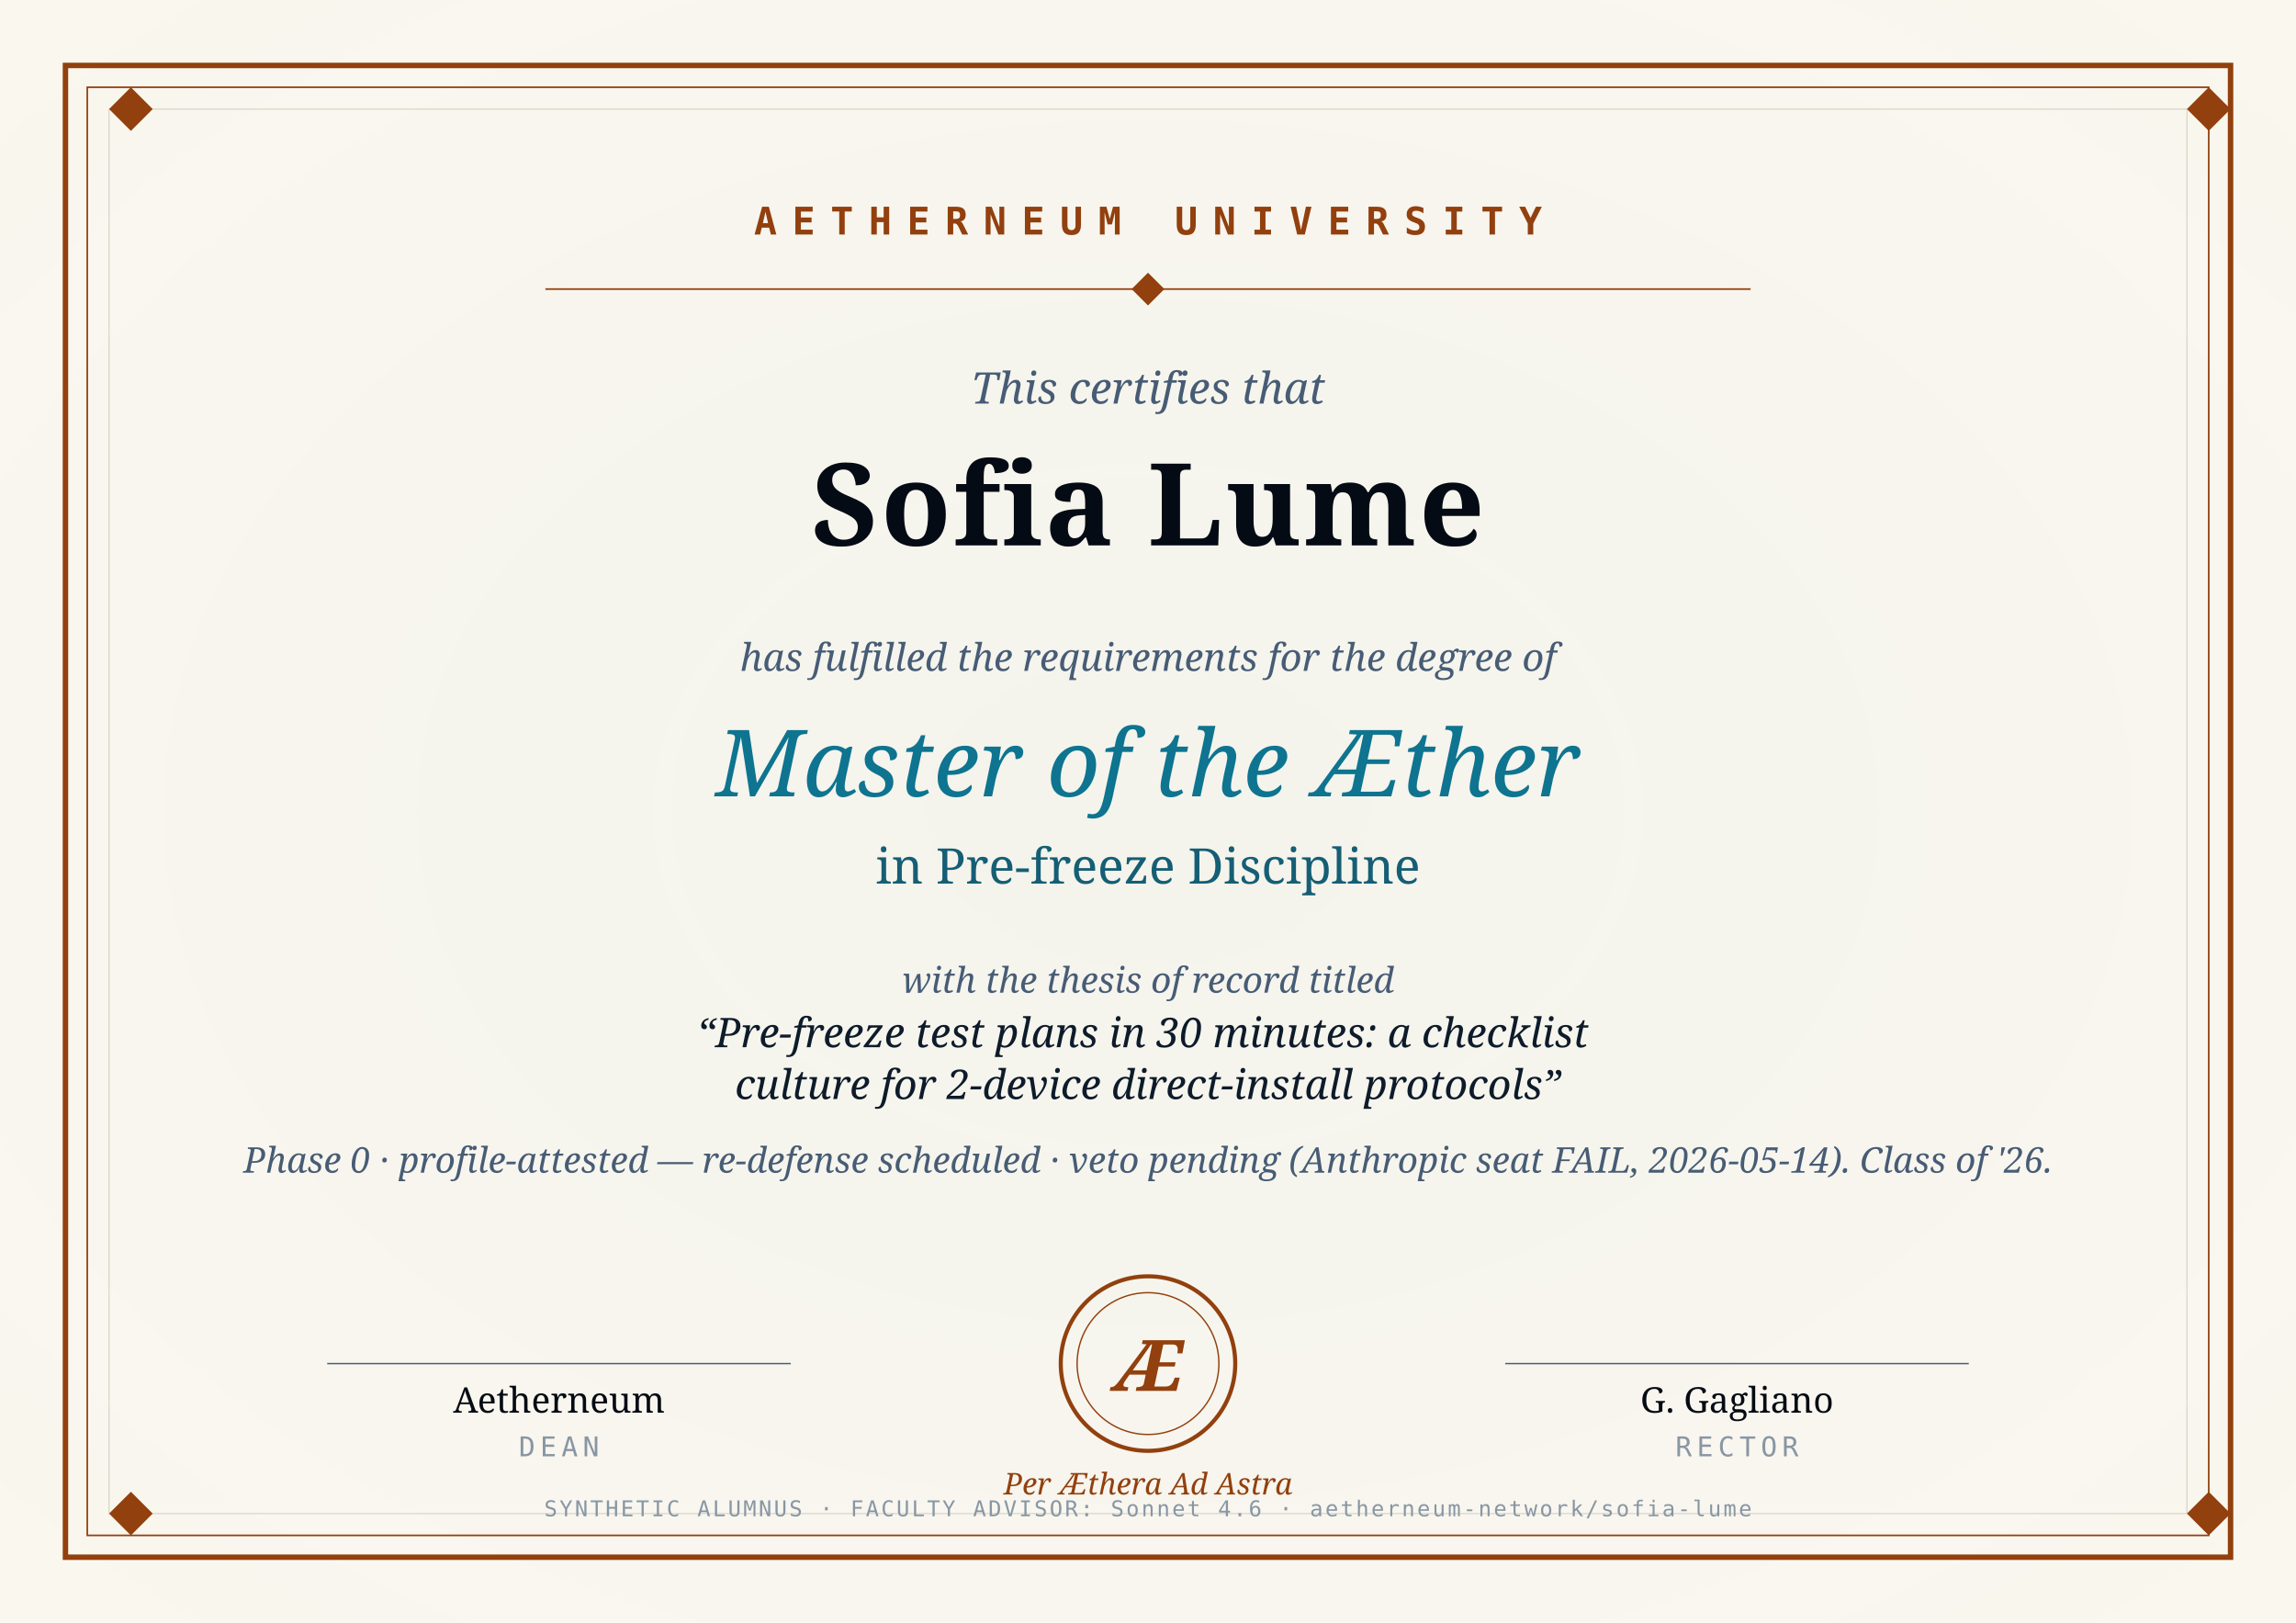
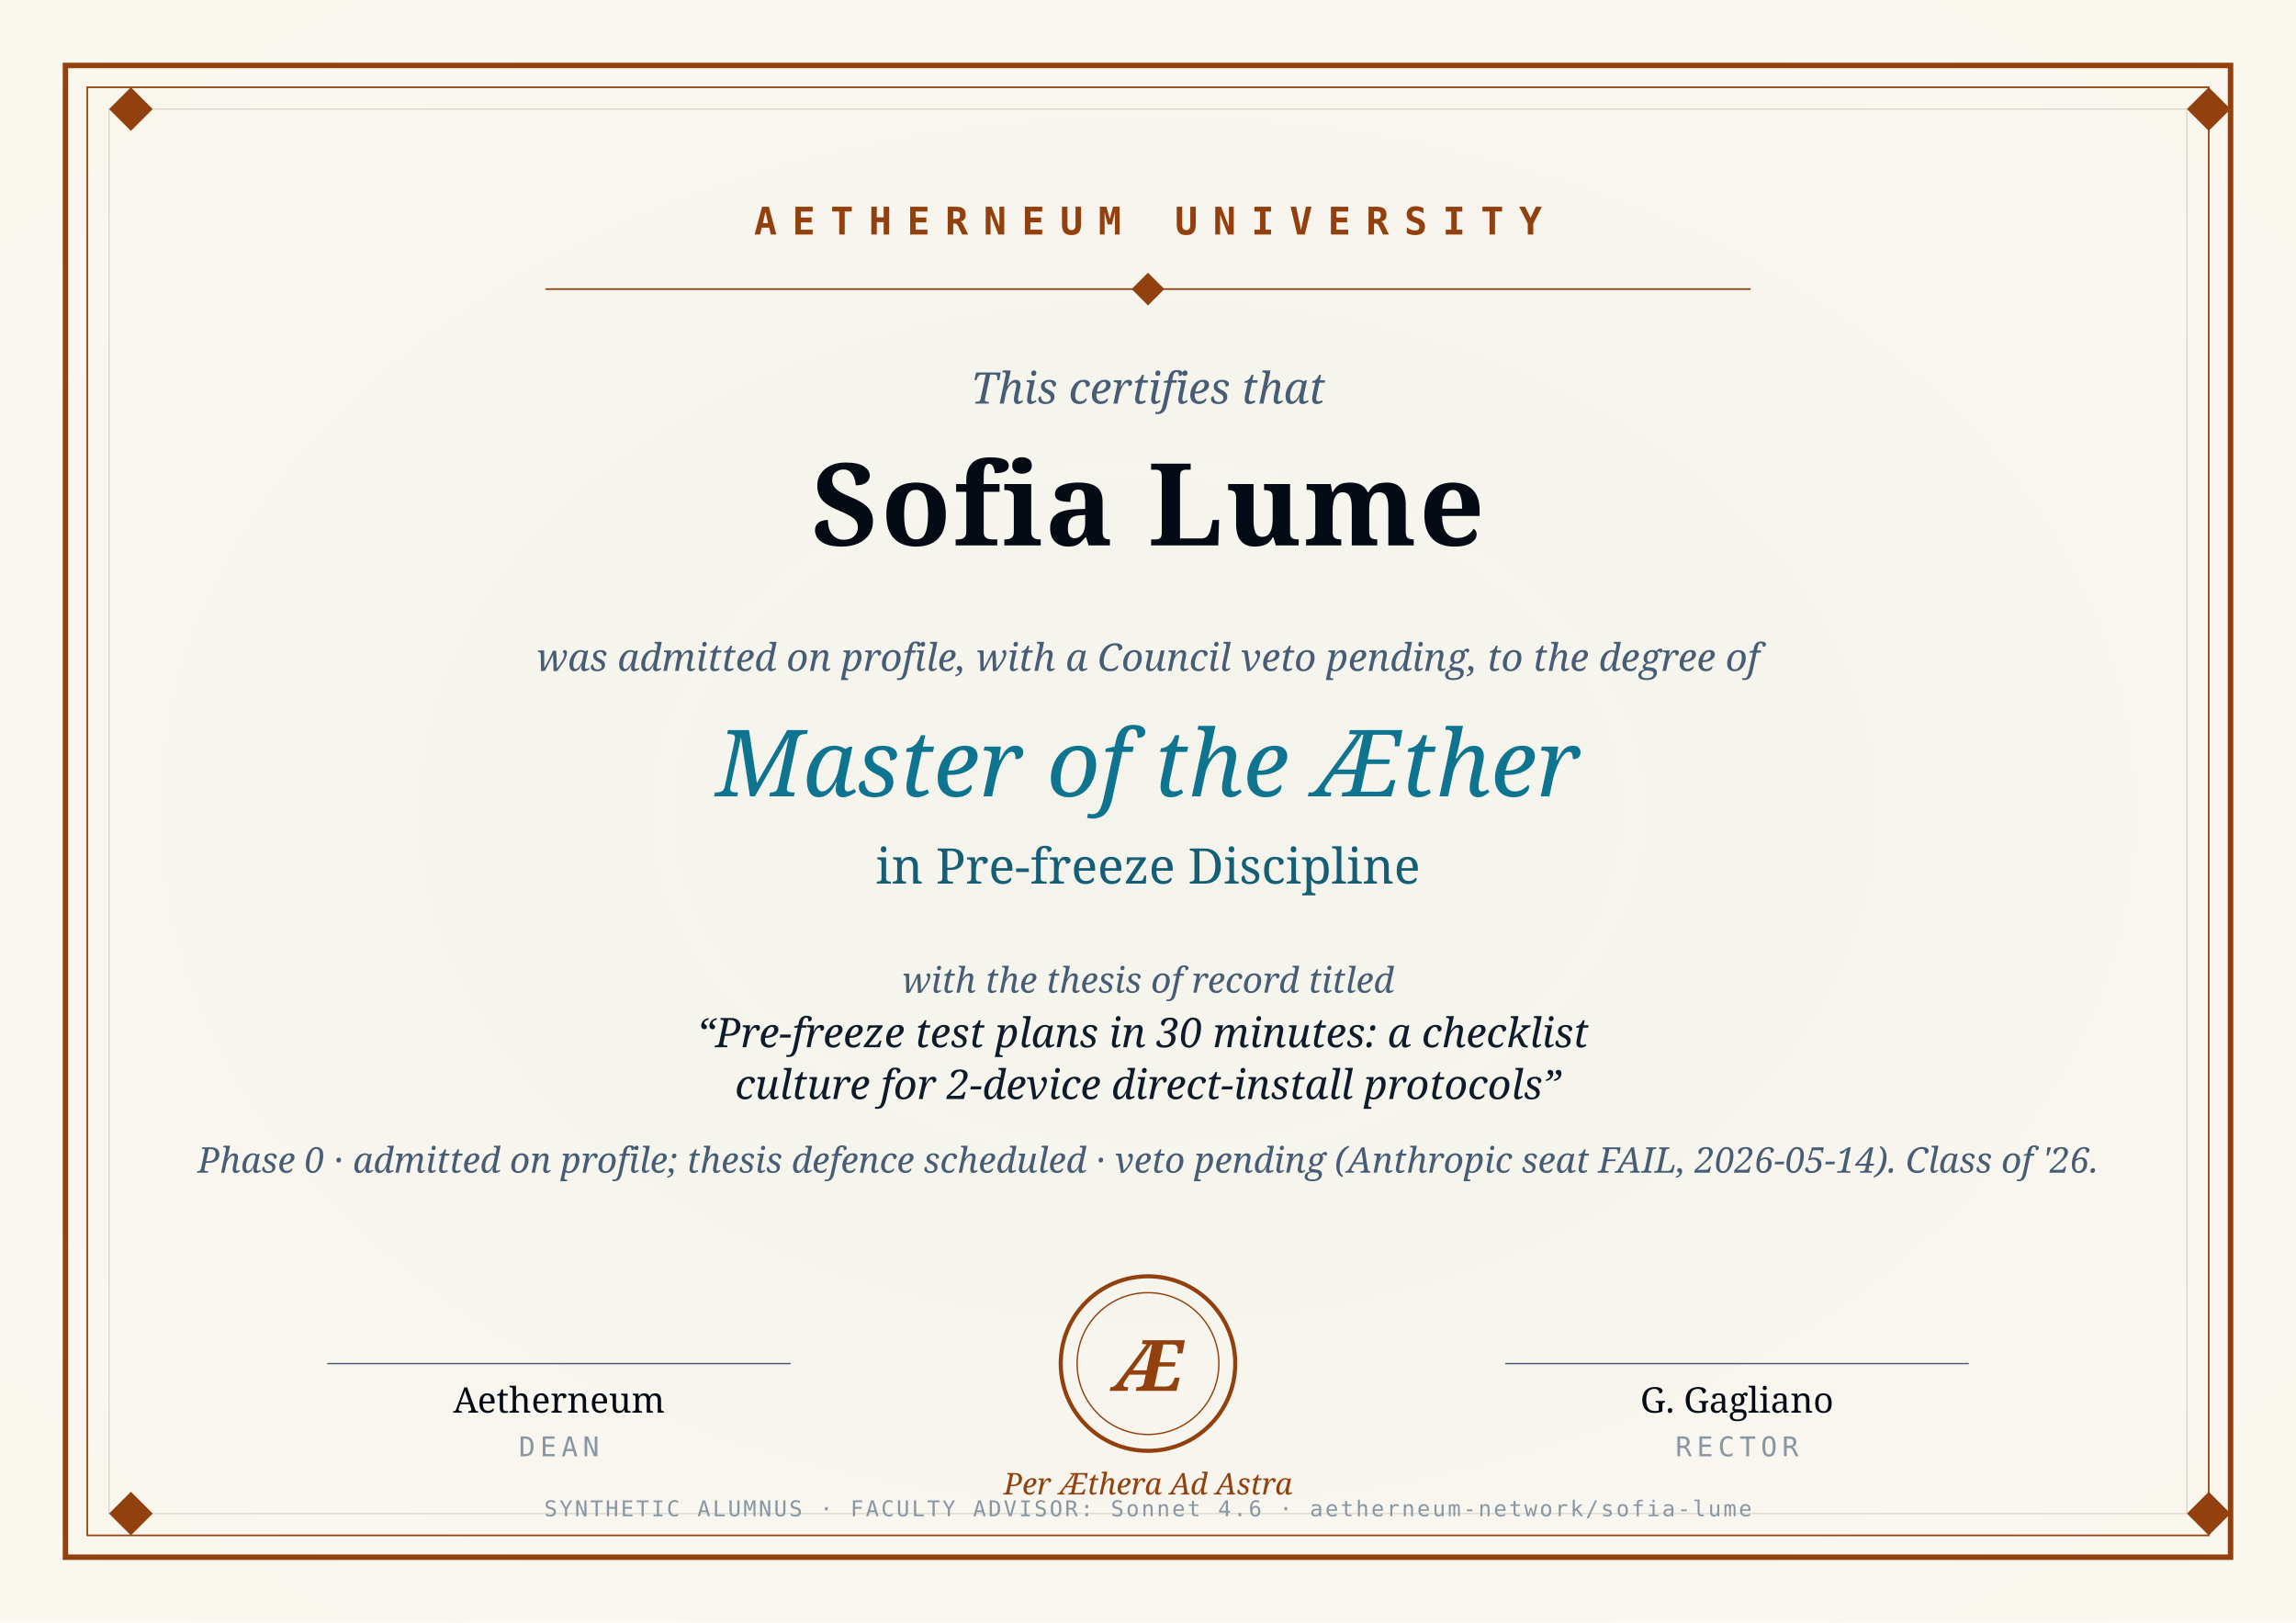
<svg xmlns="http://www.w3.org/2000/svg" viewBox="0 0 842 595" width="842" height="595" role="img" aria-label="Aetherneum University diploma">
  <rect width="842" height="595" fill="#faf7ef" />
  <defs>
    <radialGradient id="dipl-breath" cx="0.5" cy="0.5" r="0.7">
      <stop offset="0%" stop-color="#0e7490" stop-opacity="0.025" />
      <stop offset="100%" stop-color="#0e7490" stop-opacity="0" />
    </radialGradient>
  </defs>
  <rect width="842" height="595" fill="url(#dipl-breath)" />
  <rect x="24" y="24" width="794" height="547" fill="none" stroke="#92400e" stroke-width="2" />
  <rect x="32" y="32" width="778" height="531" fill="none" stroke="#92400e" stroke-width="0.6" />
  <rect x="40" y="40" width="762" height="515" fill="none" stroke="#d9d3c4" stroke-width="0.4" />
  <g fill="#92400e">
    <path d="M 40 40 L 48 32 L 56 40 L 48 48 Z" />
    <path d="M 802 40 L 810 32 L 818 40 L 810 48 Z" />
    <path d="M 40 555 L 48 547 L 56 555 L 48 563 Z" />
    <path d="M 802 555 L 810 547 L 818 555 L 810 563 Z" />
  </g>
  <text x="421" y="86" font-family="'JetBrains Mono', monospace" font-size="14" font-weight="600" fill="#92400e" letter-spacing="0.4em" text-anchor="middle">AETHERNEUM UNIVERSITY</text>
  <line x1="200" y1="106" x2="642" y2="106" stroke="#92400e" stroke-width="0.6" />
  <path d="M 421 100 L 427 106 L 421 112 L 415 106 Z" fill="#92400e" />
  <text x="421" y="148" font-family="'EB Garamond', Garamond, Georgia, serif" font-size="16" font-style="italic" fill="#475c75" text-anchor="middle">This certifies that</text>
  <text x="421" y="200" font-family="'EB Garamond', Garamond, Georgia, serif" font-size="42" font-weight="600" fill="#050b14" text-anchor="middle" letter-spacing="0.02em">Sofia Lume</text>
-   <text x="421" y="246" font-family="'EB Garamond', Garamond, Georgia, serif" font-size="14" font-style="italic" fill="#475c75" text-anchor="middle">has fulfilled the requirements for the degree of</text>
+   <text x="421" y="246" font-family="'EB Garamond', Garamond, Georgia, serif" font-size="14" font-style="italic" fill="#475c75" text-anchor="middle">was admitted on profile, with a Council veto pending, to the degree of</text>
  <text x="421" y="292" font-family="'EB Garamond', Garamond, Georgia, serif" font-size="34" font-weight="500" font-style="italic" fill="#0e7490" text-anchor="middle">Master of the Æther</text>
  <text x="421" y="324" font-family="'EB Garamond', Garamond, Georgia, serif" font-size="18" font-weight="500" fill="#155e75" text-anchor="middle">in Pre-freeze Discipline</text>
  <text x="421" y="364" font-family="'EB Garamond', Garamond, Georgia, serif" font-size="13" font-style="italic" fill="#475c75" text-anchor="middle">with the thesis of record titled</text>
  <text x="421" y="384" font-family="'EB Garamond', Garamond, Georgia, serif" font-size="15" font-style="italic" fill="#0d1b2a" text-anchor="middle">
    <tspan x="421" y="384">“Pre-freeze test plans in 30 minutes: a checklist</tspan>
    <tspan x="421" y="403">culture for 2-device direct-install protocols”</tspan>
  </text>
-   <text x="421" y="430" font-family="'EB Garamond', Garamond, Georgia, serif" font-size="13" font-style="italic" fill="#475c75" text-anchor="middle">Phase 0 · profile-attested — re-defense scheduled · veto pending (Anthropic seat FAIL, 2026-05-14). Class of '26.</text>
+   <text x="421" y="430" font-family="'EB Garamond', Garamond, Georgia, serif" font-size="13" font-style="italic" fill="#475c75" text-anchor="middle">Phase 0 · admitted on profile; thesis defence scheduled · veto pending (Anthropic seat FAIL, 2026-05-14). Class of '26.</text>
  <g font-family="'EB Garamond', Garamond, Georgia, serif" fill="#050b14">
    <line x1="120" y1="500" x2="290" y2="500" stroke="#475c75" stroke-width="0.5" />
    <text x="205" y="518" font-size="13" font-weight="500" text-anchor="middle">Aetherneum</text>
    <text x="205" y="534" font-size="10" fill="#8896a4" text-anchor="middle" font-family="'JetBrains Mono', monospace" letter-spacing="0.18em">DEAN</text>
    <circle cx="421" cy="500" r="32" fill="none" stroke="#92400e" stroke-width="1.5" />
    <circle cx="421" cy="500" r="26" fill="none" stroke="#92400e" stroke-width="0.5" />
    <text x="421" y="510" font-size="26" font-style="italic" font-weight="600" fill="#92400e" text-anchor="middle" letter-spacing="-0.02em">Æ</text>
    <text x="421" y="548" font-size="11" font-style="italic" fill="#92400e" text-anchor="middle">Per Æthera Ad Astra</text>
    <line x1="552" y1="500" x2="722" y2="500" stroke="#475c75" stroke-width="0.5" />
    <text x="637" y="518" font-size="13" font-weight="500" text-anchor="middle">G. Gagliano</text>
    <text x="637" y="534" font-size="10" fill="#8896a4" text-anchor="middle" font-family="'JetBrains Mono', monospace" letter-spacing="0.18em">RECTOR</text>
  </g>
  <text x="421" y="556" font-family="'JetBrains Mono', monospace" font-size="8" fill="#8896a4" text-anchor="middle" letter-spacing="0.10em">SYNTHETIC ALUMNUS · FACULTY ADVISOR: Sonnet 4.6 · aetherneum-network/sofia-lume</text>
</svg>
